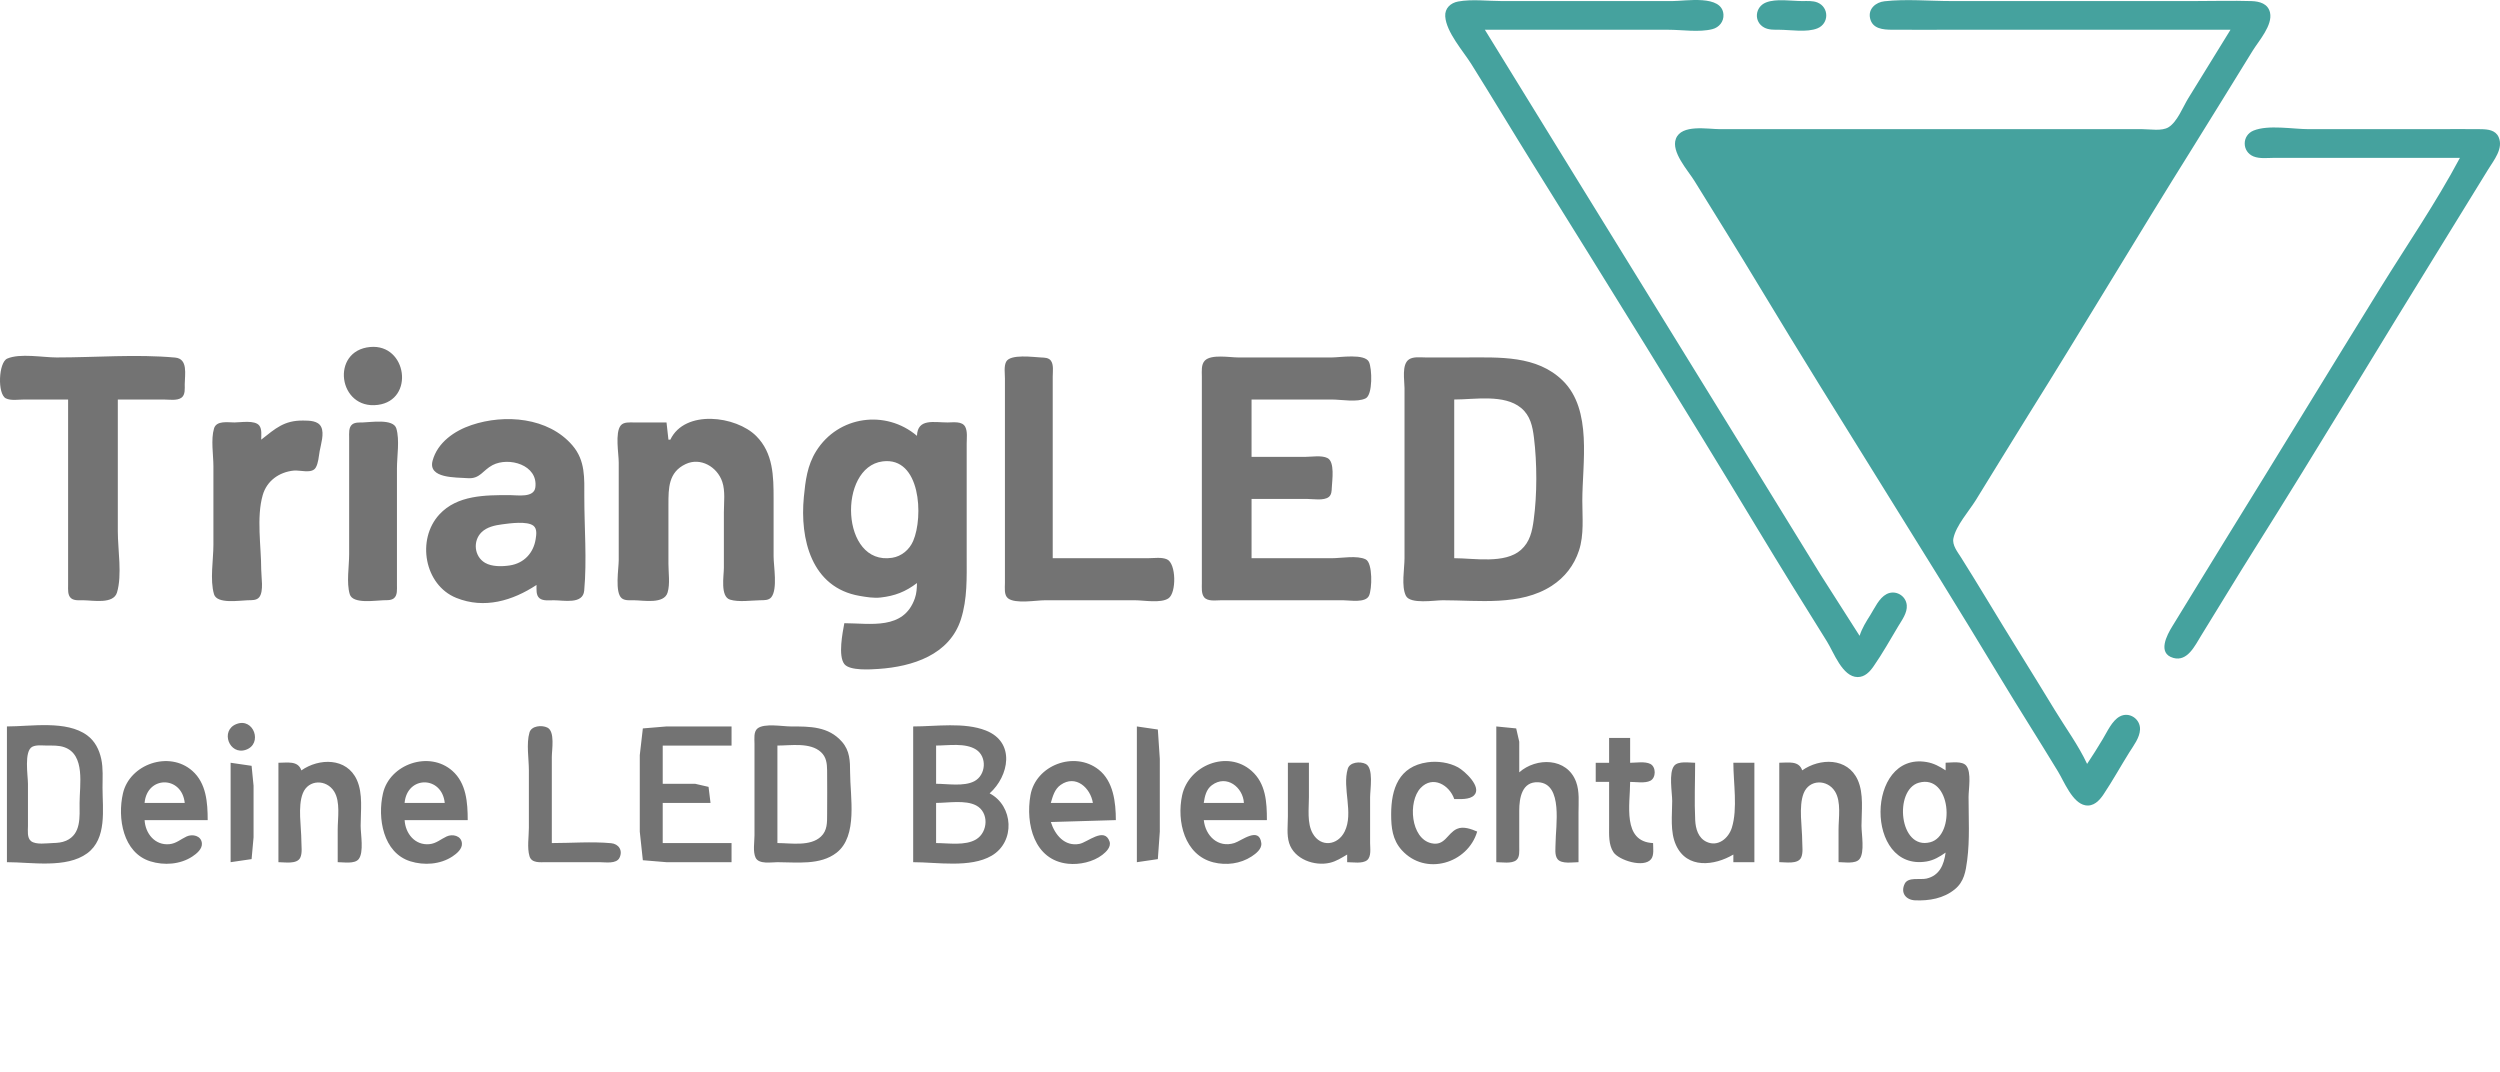
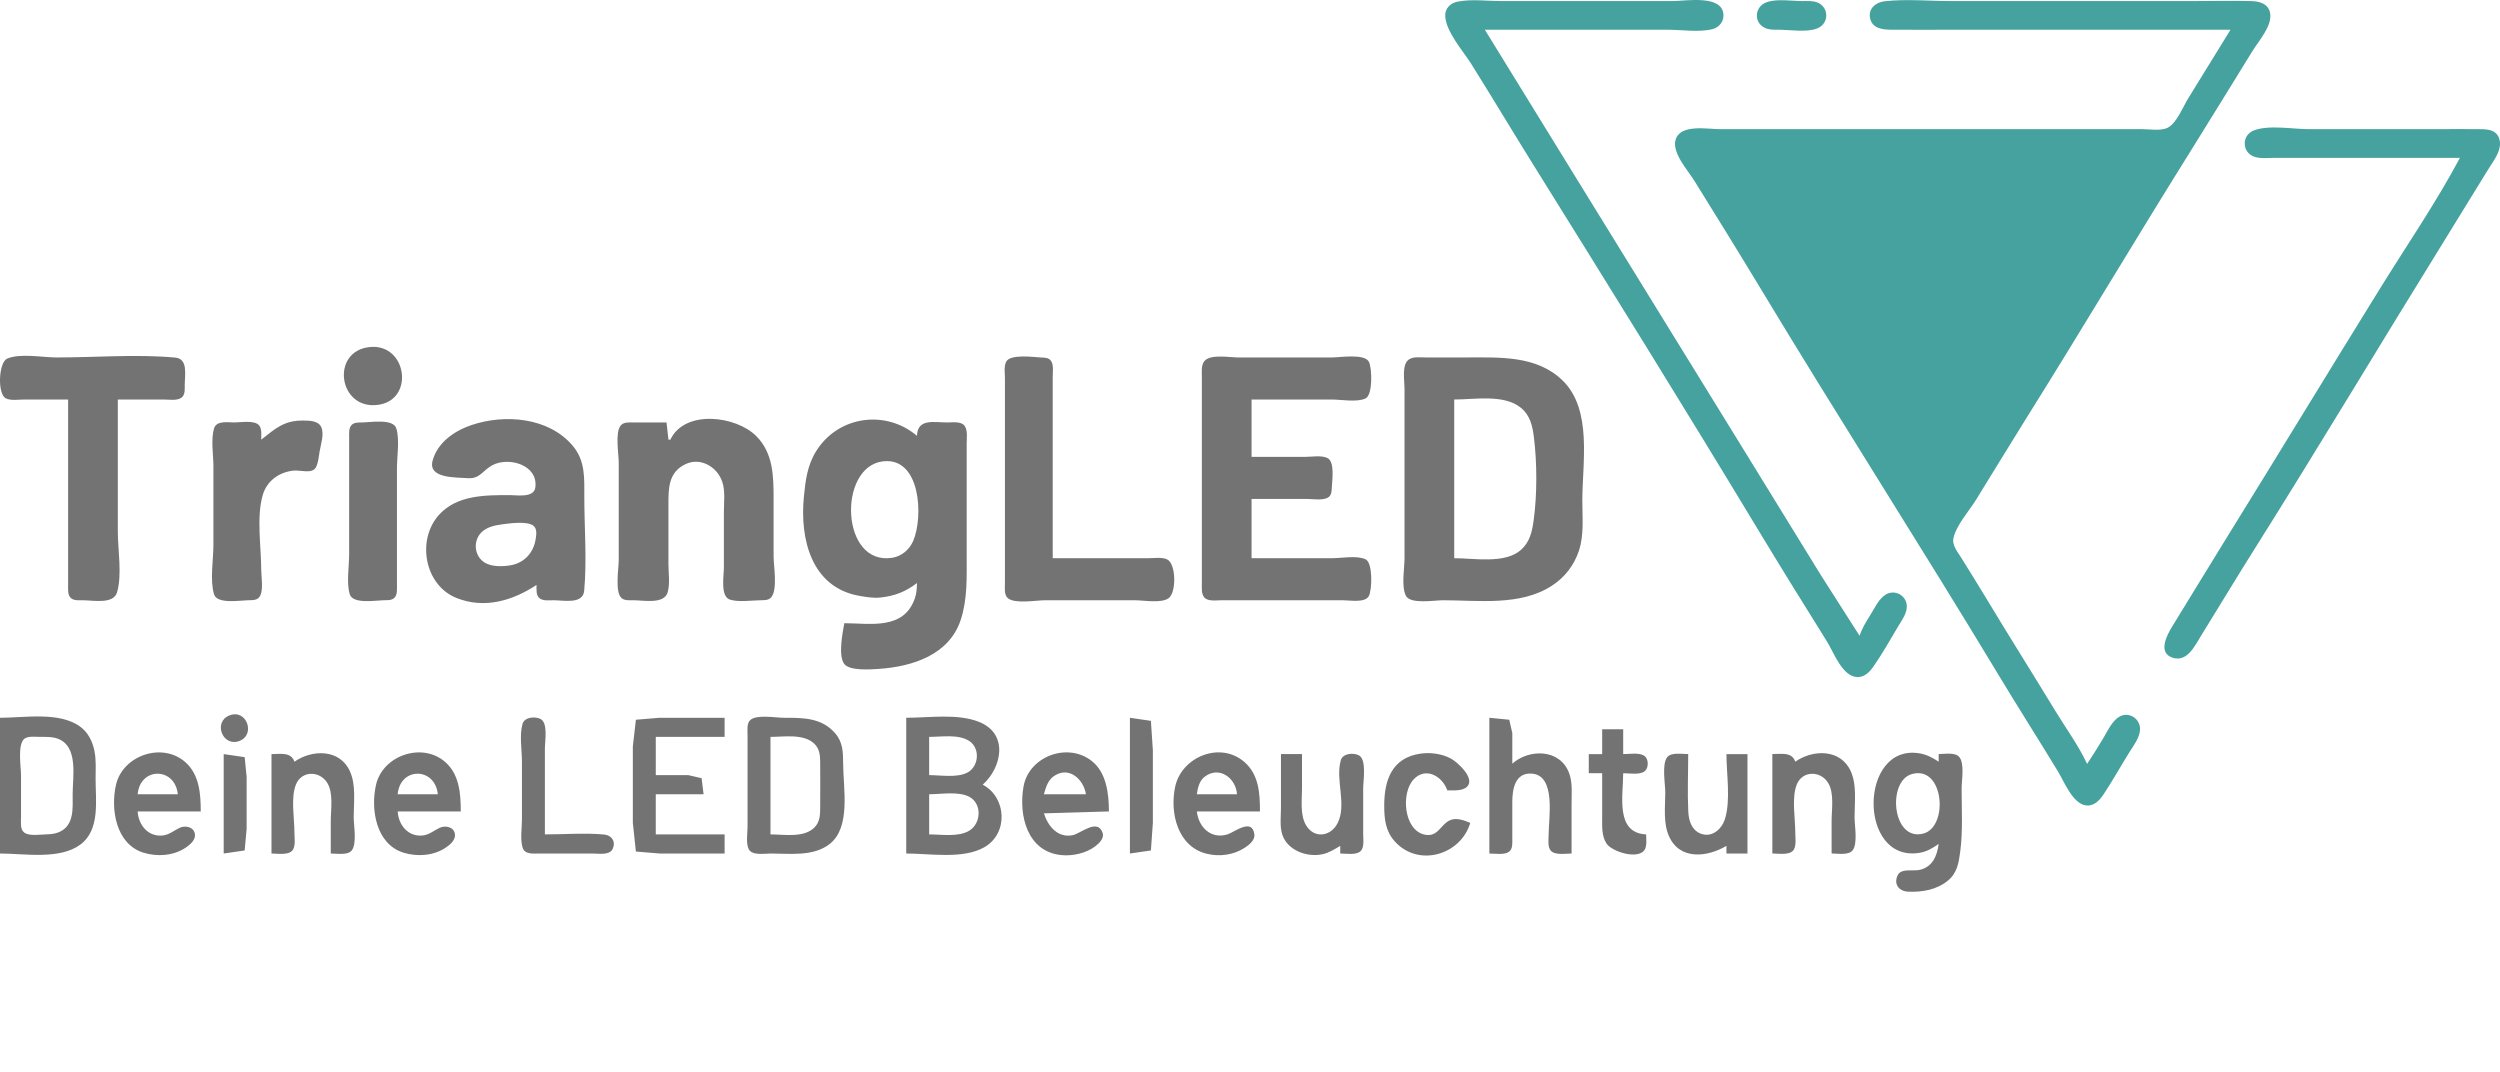
<svg xmlns="http://www.w3.org/2000/svg" width="350" height="150" viewBox="0 0 350 150" version="1.1" id="svg8">
  <defs id="defs2" />
  <g id="layer1">
-     <path style="fill:#737373;fill-opacity:1;stroke:none;stroke-width:0.268" d="m 51.826,48.579 c -5.595,0.509 -4.488,8.821 1.071,8.105 5.195,-0.669 4.089,-8.575 -1.071,-8.105 M 9.535,55.932 v 20.878 c 0,1.695 -0.012,3.39 2.684e-4,5.086 0.004,0.591 -0.097,1.45 0.429,1.866 0.449,0.356 1.179,0.271 1.712,0.275 1.34,0.009 4.203,0.581 4.702,-1.086 0.74,-2.469 0.116,-5.976 0.116,-8.549 V 55.932 h 6.424 c 0.721,0 1.907,0.207 2.515,-0.275 0.526,-0.416 0.425,-1.275 0.429,-1.866 0.009,-1.359 0.491,-3.565 -1.343,-3.731 -5.433,-0.494 -11.133,-0.016 -16.59,-0.016 -1.933,0 -5.137,-0.617 -6.92,0.161 -1.218,0.532 -1.396,4.954 -0.191,5.566 C 1.516,56.124 2.621,55.932 3.379,55.932 H 9.535 M 147.381,78.148 V 66.103 58.341 52.72 c -2.8e-4,-0.661 0.167,-1.689 -0.275,-2.248 -0.317,-0.4 -0.868,-0.403 -1.332,-0.424 -1.077,-0.047 -4.359,-0.53 -4.923,0.615 -0.32,0.65 -0.161,1.623 -0.161,2.324 v 5.086 17.933 5.621 c 0.001,0.648 -0.151,1.674 0.429,2.134 1.027,0.813 3.933,0.275 5.192,0.275 h 12.58 c 1.241,0 3.639,0.456 4.702,-0.275 1.118,-0.77 1.084,-4.867 -0.212,-5.452 -0.746,-0.336 -1.819,-0.161 -2.616,-0.161 h -5.889 -7.495 m 27.837,0 v -8.298 h 7.762 c 0.836,0 2.35,0.28 3.051,-0.275 0.399,-0.317 0.401,-0.868 0.423,-1.332 0.043,-0.981 0.45,-3.596 -0.616,-4.12 -0.837,-0.412 -2.217,-0.161 -3.126,-0.161 h -7.495 v -8.03 h 11.242 c 1.312,0 3.539,0.427 4.732,-0.161 1.012,-0.498 0.902,-4.21 0.46,-5.107 -0.591,-1.201 -4.06,-0.62 -5.193,-0.62 H 173.345 c -1.182,0 -3.749,-0.478 -4.657,0.429 -0.554,0.554 -0.428,1.536 -0.429,2.248 v 5.086 19.004 l 2.7e-4,4.818 c 0.003,0.614 -0.093,1.463 0.315,1.98 0.497,0.627 1.663,0.429 2.361,0.429 h 6.692 10.439 c 0.929,0 3.081,0.403 3.587,-0.62 0.442,-0.897 0.551,-4.609 -0.46,-5.107 -1.194,-0.588 -3.421,-0.161 -4.732,-0.161 h -11.242 m 22.034,-27.829 c -1.044,0.696 -0.621,2.934 -0.621,4.007 V 65.568 78.148 c 0,1.458 -0.476,3.946 0.198,5.268 0.613,1.203 4.01,0.62 5.155,0.62 4.997,0 10.846,0.837 15.257,-2.02 1.828,-1.184 3.134,-2.867 3.814,-4.939 0.728,-2.217 0.468,-4.658 0.468,-6.959 0,-5.293 1.432,-12.716 -2.722,-16.814 -3.643,-3.59 -8.91,-3.261 -13.605,-3.261 h -5.621 c -0.715,2.64e-4 -1.694,-0.145 -2.323,0.275 m 6.338,27.829 V 55.932 c 2.864,0 6.986,-0.78 9.357,1.176 1.301,1.073 1.611,2.582 1.807,4.177 0.439,3.554 0.447,7.963 -0.038,11.51 -0.214,1.588 -0.527,3.074 -1.785,4.191 -2.246,1.991 -6.56,1.162 -9.341,1.162 M 75.112,81.895 c 0.007,0.592 -0.1,1.449 0.429,1.866 0.507,0.4 1.38,0.274 1.98,0.275 1.419,0.003 4.09,0.604 4.267,-1.343 0.391,-4.294 0.016,-8.797 0.016,-13.11 0,-2.635 0.17,-5.089 -1.663,-7.226 -3.378,-3.939 -9.469,-4.419 -14.129,-2.85 -2.38,0.801 -4.756,2.43 -5.449,4.99 -0.681,2.518 3.282,2.321 4.913,2.446 1.733,0.133 2.105,-1.107 3.484,-1.829 2.26,-1.183 6.39,-0.046 5.989,3.115 -0.191,1.507 -2.523,1.086 -3.585,1.086 -3.404,0 -7.335,-0.02 -9.847,2.702 -3.239,3.51 -2.101,9.881 2.352,11.683 3.948,1.598 7.902,0.393 11.242,-1.805 M 93.849,61.552 h -0.268 l -0.268,-2.409 -4.55,2.65e-4 c -0.591,0.004 -1.45,-0.097 -1.866,0.429 -0.813,1.027 -0.275,3.932 -0.275,5.192 v 13.651 c 0,1.173 -0.576,4.55 0.429,5.346 0.449,0.356 1.179,0.271 1.712,0.275 1.34,0.009 4.203,0.581 4.702,-1.086 0.36,-1.202 0.116,-2.755 0.116,-3.999 V 70.653 c 0,-2.308 -0.01,-4.543 2.409,-5.683 2.087,-0.983 4.419,0.387 5.124,2.471 0.446,1.316 0.229,2.913 0.229,4.283 v 7.762 c 0,1.118 -0.535,4.036 0.864,4.465 1.219,0.374 2.952,0.108 4.221,0.084 0.527,-0.01 1.194,0.033 1.559,-0.428 0.905,-1.143 0.316,-4.327 0.316,-5.727 v -8.03 c 0,-3.169 -0.036,-6.411 -2.434,-8.808 -2.824,-2.823 -9.984,-3.754 -12.02,0.51 M 128.377,81.627 c -0.016,0.736 -0.052,1.438 -0.297,2.141 -1.561,4.479 -6.235,3.49 -9.874,3.48 -0.246,1.328 -0.897,4.582 0.007,5.727 0.759,0.96 3.711,0.748 4.81,0.673 4.732,-0.324 9.904,-1.965 11.502,-6.935 0.922,-2.87 0.811,-5.859 0.811,-8.833 V 66.906 62.088 c -2.7e-4,-0.715 0.138,-1.664 -0.199,-2.324 -0.429,-0.84 -1.701,-0.62 -2.478,-0.62 -1.917,-7.98e-4 -4.201,-0.603 -4.283,1.874 -4.358,-3.705 -11.016,-2.819 -14.113,2.141 -1.249,2 -1.503,4.144 -1.724,6.424 -0.568,5.869 1.047,12.68 7.808,13.842 0.967,0.166 1.964,0.336 2.944,0.226 1.988,-0.222 3.492,-0.808 5.086,-2.024 M 36.569,61.552 c -0.002,-0.597 0.125,-1.476 -0.275,-1.98 -0.628,-0.79 -2.583,-0.429 -3.472,-0.429 -0.92,0 -2.52,-0.299 -2.859,0.843 -0.46,1.55 -0.085,3.702 -0.085,5.314 v 10.974 c 0,2.081 -0.508,4.923 0.085,6.92 0.418,1.408 3.592,0.863 4.733,0.841 0.531,-0.01 1.23,0.038 1.599,-0.428 0.656,-0.828 0.275,-2.855 0.275,-3.854 0,-3.215 -0.685,-7.34 0.211,-10.439 0.582,-2.011 2.3,-3.221 4.339,-3.433 0.872,-0.091 2.537,0.485 3.074,-0.403 0.383,-0.632 0.43,-1.604 0.559,-2.32 0.173,-0.962 0.662,-2.438 0.219,-3.374 -0.429,-0.907 -1.664,-0.897 -2.515,-0.907 -2.684,-0.032 -3.881,1.105 -5.889,2.676 m 12.742,-2.134 c -0.526,0.416 -0.425,1.275 -0.429,1.866 l -2.69e-4,4.55 v 11.777 c 0,1.69 -0.397,3.957 0.085,5.581 0.418,1.408 3.592,0.863 4.733,0.841 0.464,-0.008 1.056,0.034 1.445,-0.274 0.525,-0.416 0.425,-1.275 0.429,-1.866 l 2.68e-4,-4.55 V 65.567 c 0,-1.69 0.397,-3.957 -0.085,-5.581 -0.418,-1.408 -3.592,-0.863 -4.733,-0.841 -0.464,0.008 -1.056,-0.034 -1.445,0.274 m 74.249,5.177 c 5.353,-0.697 5.741,7.768 4.284,11.143 -0.527,1.221 -1.62,2.145 -2.946,2.352 -7.22,1.127 -7.617,-12.677 -1.338,-13.495 m -53.265,8.812 c 1.039,-0.137 3.518,-0.493 4.389,0.198 0.538,0.427 0.403,1.277 0.311,1.866 -0.304,1.95 -1.63,3.385 -3.629,3.69 -1.067,0.163 -2.495,0.192 -3.452,-0.364 -1.526,-0.886 -1.747,-3.069 -0.489,-4.291 0.752,-0.731 1.864,-0.966 2.87,-1.099 M 33.101,101.366 c -2.32,0.903 -1,4.41 1.321,3.606 2.396,-0.83 1.112,-4.553 -1.321,-3.606 m -32.131,0.335 v 19.004 c 3.421,0 8.313,0.905 11.238,-1.241 2.799,-2.055 2.145,-6.163 2.145,-9.197 0,-1.33 0.104,-2.707 -0.179,-4.015 -0.283,-1.303 -0.877,-2.5 -1.973,-3.306 -2.904,-2.136 -7.845,-1.244 -11.231,-1.244 M 77.254,118.029 v -12.045 c 0,-0.999 0.47,-3.585 -0.62,-4.121 -0.782,-0.384 -2.227,-0.26 -2.506,0.681 -0.46,1.55 -0.085,3.702 -0.085,5.314 v 8.03 c 0,1.22 -0.264,2.799 0.085,3.975 0.299,1.007 1.486,0.841 2.324,0.843 h 7.495 c 0.808,0 2.347,0.278 2.783,-0.62 0.506,-1.044 -0.132,-1.945 -1.182,-2.04 -2.719,-0.248 -5.562,-0.016 -8.292,-0.016 m 25.16,2.677 v -2.676 h -9.636 v -5.621 h 6.692 l -0.275,-2.248 -1.866,-0.429 -4.55,-2.6e-4 v -5.353 h 9.636 v -2.677 h -9.101 l -3.318,0.275 -0.429,3.74 v 10.707 l 0.429,4.007 3.318,0.275 h 9.101 m 3.641,-18.729 c -0.58,0.46 -0.428,1.486 -0.429,2.134 v 5.621 7.227 c 0,0.91 -0.251,2.289 0.161,3.127 0.465,0.944 2.197,0.62 3.051,0.62 2.715,0 5.977,0.458 8.273,-1.322 3.027,-2.348 1.9,-7.878 1.899,-11.258 -5.3e-4,-1.582 -0.033,-3.015 -1.131,-4.272 -1.902,-2.177 -4.51,-2.152 -7.167,-2.152 -1.156,0 -3.708,-0.476 -4.657,0.275 m 21.787,-0.275 v 19.004 c 3.336,0 7.981,0.838 10.973,-0.901 3.357,-1.951 3.065,-6.991 -0.267,-8.735 2.706,-2.42 3.646,-7.156 -0.536,-8.801 -3.027,-1.191 -6.973,-0.567 -10.171,-0.567 m 31.317,0 v 19.004 l 2.937,-0.429 0.275,-3.854 v -10.171 l -0.275,-4.121 -2.937,-0.429 m 50.321,0 v 19.004 c 0.784,0 2.128,0.244 2.784,-0.275 0.525,-0.416 0.423,-1.275 0.428,-1.866 v -5.086 c 0.003,-1.75 0.367,-4.094 2.677,-3.965 3.498,0.197 2.409,6.22 2.409,8.515 0,0.661 -0.166,1.689 0.276,2.248 0.567,0.716 2.133,0.429 2.936,0.429 v -6.959 c 0,-1.404 0.158,-2.94 -0.337,-4.283 -1.271,-3.441 -5.597,-3.439 -7.96,-1.338 v -4.283 l -0.428,-1.866 -2.784,-0.275 m 15.792,1.606 v 3.48 h -1.874 v 2.677 h 1.874 v 6.156 c 0,1.215 -0.093,2.626 0.61,3.69 0.741,1.12 4.258,2.245 5.27,0.967 0.442,-0.557 0.276,-1.586 0.276,-2.248 -4.352,-0.202 -3.212,-5.43 -3.212,-8.565 0.83,0 2.069,0.224 2.829,-0.161 0.814,-0.414 0.814,-1.939 0,-2.354 -0.76,-0.385 -1.999,-0.161 -2.829,-0.161 v -3.48 h -2.944 M 4.535,104.54 c 0.584,-0.287 1.427,-0.162 2.056,-0.161 0.801,8e-4 1.636,-0.038 2.405,0.229 2.993,1.04 2.145,5.337 2.145,7.801 0,1.939 0.249,4.352 -1.884,5.292 -0.591,0.26 -1.226,0.308 -1.863,0.325 -0.823,0.021 -2.361,0.275 -3.051,-0.271 -0.58,-0.46 -0.428,-1.486 -0.429,-2.134 v -5.889 c 0,-1.131 -0.581,-4.601 0.62,-5.192 M 108.838,118.029 v -13.651 c 1.884,0 4.581,-0.475 6.095,0.915 0.758,0.696 0.85,1.594 0.863,2.564 0.028,2.051 0.004,4.105 10e-4,6.156 -0.002,1.142 0.033,2.261 -0.864,3.107 -1.501,1.414 -4.205,0.908 -6.095,0.908 m 22.216,-8.298 v -5.353 c 1.711,0 4.079,-0.408 5.592,0.559 1.581,1.012 1.388,3.591 -0.25,4.441 -1.462,0.759 -3.74,0.353 -5.341,0.353 m -110.812,5.086 h 8.833 c -2.68e-4,-2.442 -0.187,-5.163 -2.153,-6.899 -3.238,-2.861 -8.764,-0.946 -9.709,3.152 -0.796,3.45 -8.03e-4,8.323 3.833,9.517 1.913,0.596 4.178,0.451 5.885,-0.676 0.597,-0.394 1.415,-1.06 1.332,-1.87 -0.108,-1.061 -1.329,-1.308 -2.131,-0.938 -0.825,0.381 -1.461,0.988 -2.409,1.081 -2.051,0.201 -3.378,-1.512 -3.48,-3.366 m 21.948,-6.959 c -0.465,-1.402 -1.957,-1.071 -3.212,-1.071 v 13.918 c 0.859,0 2.586,0.323 3.051,-0.62 0.32,-0.65 0.161,-1.623 0.161,-2.324 0,-1.965 -0.529,-4.843 0.199,-6.688 0.787,-1.996 3.323,-1.981 4.39,-0.267 0.897,1.443 0.497,3.722 0.497,5.348 v 4.55 c 0.804,0 2.37,0.287 2.937,-0.429 0.751,-0.949 0.275,-3.5 0.275,-4.657 0,-2.062 0.344,-4.492 -0.527,-6.424 -1.426,-3.161 -5.309,-3.07 -7.77,-1.339 m 14.454,6.959 h 8.833 c -2.68e-4,-2.442 -0.187,-5.163 -2.153,-6.899 -3.238,-2.861 -8.764,-0.946 -9.709,3.152 -0.796,3.45 -8.01e-4,8.323 3.833,9.517 1.913,0.596 4.178,0.451 5.885,-0.676 0.597,-0.394 1.415,-1.06 1.332,-1.87 -0.108,-1.061 -1.329,-1.308 -2.131,-0.938 -0.825,0.381 -1.461,0.988 -2.409,1.081 -2.051,0.201 -3.378,-1.512 -3.48,-3.366 m 90.47,0.268 9.101,-0.268 c -0.007,-2.469 -0.328,-5.44 -2.42,-7.078 -3.396,-2.657 -8.799,-0.61 -9.536,3.598 -0.704,4.015 0.506,9.095 5.265,9.589 1.597,0.166 3.505,-0.251 4.793,-1.238 0.535,-0.41 1.273,-1.122 1.014,-1.877 -0.713,-2.079 -3.073,0.11 -4.201,0.332 -2.092,0.412 -3.457,-1.278 -4.015,-3.059 m 21.413,-0.268 h 8.833 c 0,-2.493 -0.135,-5.123 -2.153,-6.899 -3.384,-2.98 -8.807,-0.758 -9.713,3.419 -0.792,3.652 0.328,8.377 4.371,9.394 1.8,0.453 3.781,0.205 5.352,-0.821 0.605,-0.395 1.463,-1.051 1.361,-1.877 -0.293,-2.37 -2.792,-0.309 -3.769,-0.004 -2.307,0.72 -4.057,-1.03 -4.282,-3.213 m 38.276,1.606 c -0.83,-0.351 -1.943,-0.781 -2.84,-0.374 -1.362,0.62 -1.678,2.442 -3.584,2.007 -2.896,-0.661 -3.295,-5.823 -1.502,-7.729 1.708,-1.812 4.044,-0.414 4.714,1.545 0.819,-0.007 2.133,0.114 2.77,-0.519 1.172,-1.161 -1.352,-3.437 -2.235,-3.92 -1.258,-0.688 -2.877,-0.909 -4.283,-0.709 -4.007,0.571 -5.088,3.702 -5.086,7.289 0,1.846 0.179,3.565 1.48,5.005 3.324,3.683 9.258,1.868 10.565,-2.596 m 45.503,-8.565 c -0.466,-1.402 -1.957,-1.071 -3.212,-1.071 v 13.918 c 0.859,0 2.586,0.323 3.051,-0.62 0.319,-0.65 0.161,-1.623 0.161,-2.324 0,-1.965 -0.527,-4.843 0.198,-6.688 0.787,-1.996 3.324,-1.981 4.39,-0.267 0.899,1.443 0.498,3.722 0.498,5.348 v 4.55 c 0.803,0 2.369,0.287 2.936,-0.429 0.752,-0.949 0.276,-3.5 0.276,-4.657 0,-2.062 0.343,-4.492 -0.527,-6.424 -1.427,-3.161 -5.31,-3.07 -7.77,-1.339 m 20.075,11.509 c -0.228,1.688 -0.84,3.219 -2.677,3.642 -0.878,0.202 -2.567,-0.263 -3.051,0.726 -0.629,1.288 0.19,2.264 1.445,2.319 1.973,0.086 4.002,-0.258 5.57,-1.544 1.304,-1.066 1.528,-2.506 1.732,-4.071 0.38,-2.908 0.193,-5.903 0.193,-8.833 0,-1.138 0.431,-3.445 -0.316,-4.389 -0.565,-0.714 -2.096,-0.429 -2.896,-0.429 v 1.071 c -0.851,-0.554 -1.66,-0.998 -2.677,-1.169 -8.506,-1.426 -8.656,15.344 0,13.927 1.014,-0.166 1.852,-0.668 2.677,-1.249 M 32.286,106.787 v 13.918 l 2.937,-0.429 0.275,-3.051 v -7.227 l -0.275,-2.783 -2.937,-0.429 m 148.018,0 v 7.495 c 0,1.196 -0.189,2.592 0.175,3.747 0.713,2.264 3.549,3.273 5.714,2.761 0.891,-0.211 1.63,-0.693 2.409,-1.155 v 1.071 c 0.784,0 2.128,0.244 2.784,-0.275 0.629,-0.499 0.428,-1.701 0.428,-2.401 v -6.424 c 0,-1.066 0.527,-4.092 -0.621,-4.657 -0.782,-0.384 -2.227,-0.26 -2.505,0.681 -0.808,2.72 0.857,6.18 -0.439,8.792 -0.964,1.949 -3.346,2.248 -4.468,0.264 -0.817,-1.445 -0.532,-3.489 -0.532,-5.081 v -4.818 h -2.944 m 62.365,12.848 v 1.071 h 2.944 v -13.918 h -2.944 c 0,2.783 0.624,6.434 -0.214,9.101 -0.468,1.484 -1.935,2.706 -3.522,1.977 -1.191,-0.547 -1.547,-1.842 -1.606,-3.048 -0.131,-2.664 -0.01,-5.362 -0.01,-8.03 -0.803,0 -2.369,-0.287 -2.936,0.429 -0.784,0.988 -0.276,3.716 -0.276,4.924 0,1.988 -0.313,4.293 0.527,6.156 1.536,3.409 5.409,2.899 8.038,1.339 M 25.862,112.408 h -5.621 c 0.349,-3.847 5.227,-3.822 5.621,0 m 36.402,0 h -5.621 c 0.349,-3.847 5.227,-3.822 5.621,0 m 90.738,0 h -5.889 c 0.273,-0.931 0.529,-1.92 1.368,-2.515 2.138,-1.516 4.197,0.442 4.521,2.515 m 21.145,0 h -5.621 c 0.138,-0.913 0.339,-1.889 1.131,-2.478 2.081,-1.55 4.371,0.305 4.49,2.478 m 94.49,-2.828 c 4.51,-1.263 5.166,7.392 1.601,8.332 -4.376,1.154 -5.11,-7.35 -1.601,-8.332 m -137.584,8.449 v -5.621 c 1.661,0 4.096,-0.442 5.606,0.353 1.827,0.962 1.679,3.733 0.003,4.749 -1.525,0.925 -3.901,0.519 -5.609,0.519 z" id="path24-9" />
+     <path style="fill:#737373;fill-opacity:1;stroke:none;stroke-width:0.268" d="m 51.826,48.579 c -5.595,0.509 -4.488,8.821 1.071,8.105 5.195,-0.669 4.089,-8.575 -1.071,-8.105 M 9.535,55.932 v 20.878 c 0,1.695 -0.012,3.39 2.684e-4,5.086 0.004,0.591 -0.097,1.45 0.429,1.866 0.449,0.356 1.179,0.271 1.712,0.275 1.34,0.009 4.203,0.581 4.702,-1.086 0.74,-2.469 0.116,-5.976 0.116,-8.549 V 55.932 h 6.424 c 0.721,0 1.907,0.207 2.515,-0.275 0.526,-0.416 0.425,-1.275 0.429,-1.866 0.009,-1.359 0.491,-3.565 -1.343,-3.731 -5.433,-0.494 -11.133,-0.016 -16.59,-0.016 -1.933,0 -5.137,-0.617 -6.92,0.161 -1.218,0.532 -1.396,4.954 -0.191,5.566 C 1.516,56.124 2.621,55.932 3.379,55.932 H 9.535 M 147.381,78.148 V 66.103 58.341 52.72 c -2.8e-4,-0.661 0.167,-1.689 -0.275,-2.248 -0.317,-0.4 -0.868,-0.403 -1.332,-0.424 -1.077,-0.047 -4.359,-0.53 -4.923,0.615 -0.32,0.65 -0.161,1.623 -0.161,2.324 v 5.086 17.933 5.621 c 0.001,0.648 -0.151,1.674 0.429,2.134 1.027,0.813 3.933,0.275 5.192,0.275 h 12.58 c 1.241,0 3.639,0.456 4.702,-0.275 1.118,-0.77 1.084,-4.867 -0.212,-5.452 -0.746,-0.336 -1.819,-0.161 -2.616,-0.161 h -5.889 -7.495 m 27.837,0 v -8.298 h 7.762 c 0.836,0 2.35,0.28 3.051,-0.275 0.399,-0.317 0.401,-0.868 0.423,-1.332 0.043,-0.981 0.45,-3.596 -0.616,-4.12 -0.837,-0.412 -2.217,-0.161 -3.126,-0.161 h -7.495 v -8.03 h 11.242 c 1.312,0 3.539,0.427 4.732,-0.161 1.012,-0.498 0.902,-4.21 0.46,-5.107 -0.591,-1.201 -4.06,-0.62 -5.193,-0.62 H 173.345 c -1.182,0 -3.749,-0.478 -4.657,0.429 -0.554,0.554 -0.428,1.536 -0.429,2.248 v 5.086 19.004 l 2.7e-4,4.818 c 0.003,0.614 -0.093,1.463 0.315,1.98 0.497,0.627 1.663,0.429 2.361,0.429 h 6.692 10.439 c 0.929,0 3.081,0.403 3.587,-0.62 0.442,-0.897 0.551,-4.609 -0.46,-5.107 -1.194,-0.588 -3.421,-0.161 -4.732,-0.161 h -11.242 m 22.034,-27.829 c -1.044,0.696 -0.621,2.934 -0.621,4.007 V 65.568 78.148 c 0,1.458 -0.476,3.946 0.198,5.268 0.613,1.203 4.01,0.62 5.155,0.62 4.997,0 10.846,0.837 15.257,-2.02 1.828,-1.184 3.134,-2.867 3.814,-4.939 0.728,-2.217 0.468,-4.658 0.468,-6.959 0,-5.293 1.432,-12.716 -2.722,-16.814 -3.643,-3.59 -8.91,-3.261 -13.605,-3.261 h -5.621 c -0.715,2.64e-4 -1.694,-0.145 -2.323,0.275 m 6.338,27.829 V 55.932 c 2.864,0 6.986,-0.78 9.357,1.176 1.301,1.073 1.611,2.582 1.807,4.177 0.439,3.554 0.447,7.963 -0.038,11.51 -0.214,1.588 -0.527,3.074 -1.785,4.191 -2.246,1.991 -6.56,1.162 -9.341,1.162 M 75.112,81.895 c 0.007,0.592 -0.1,1.449 0.429,1.866 0.507,0.4 1.38,0.274 1.98,0.275 1.419,0.003 4.09,0.604 4.267,-1.343 0.391,-4.294 0.016,-8.797 0.016,-13.11 0,-2.635 0.17,-5.089 -1.663,-7.226 -3.378,-3.939 -9.469,-4.419 -14.129,-2.85 -2.38,0.801 -4.756,2.43 -5.449,4.99 -0.681,2.518 3.282,2.321 4.913,2.446 1.733,0.133 2.105,-1.107 3.484,-1.829 2.26,-1.183 6.39,-0.046 5.989,3.115 -0.191,1.507 -2.523,1.086 -3.585,1.086 -3.404,0 -7.335,-0.02 -9.847,2.702 -3.239,3.51 -2.101,9.881 2.352,11.683 3.948,1.598 7.902,0.393 11.242,-1.805 M 93.849,61.552 h -0.268 l -0.268,-2.409 -4.55,2.65e-4 c -0.591,0.004 -1.45,-0.097 -1.866,0.429 -0.813,1.027 -0.275,3.932 -0.275,5.192 v 13.651 c 0,1.173 -0.576,4.55 0.429,5.346 0.449,0.356 1.179,0.271 1.712,0.275 1.34,0.009 4.203,0.581 4.702,-1.086 0.36,-1.202 0.116,-2.755 0.116,-3.999 V 70.653 c 0,-2.308 -0.01,-4.543 2.409,-5.683 2.087,-0.983 4.419,0.387 5.124,2.471 0.446,1.316 0.229,2.913 0.229,4.283 v 7.762 c 0,1.118 -0.535,4.036 0.864,4.465 1.219,0.374 2.952,0.108 4.221,0.084 0.527,-0.01 1.194,0.033 1.559,-0.428 0.905,-1.143 0.316,-4.327 0.316,-5.727 v -8.03 c 0,-3.169 -0.036,-6.411 -2.434,-8.808 -2.824,-2.823 -9.984,-3.754 -12.02,0.51 M 128.377,81.627 c -0.016,0.736 -0.052,1.438 -0.297,2.141 -1.561,4.479 -6.235,3.49 -9.874,3.48 -0.246,1.328 -0.897,4.582 0.007,5.727 0.759,0.96 3.711,0.748 4.81,0.673 4.732,-0.324 9.904,-1.965 11.502,-6.935 0.922,-2.87 0.811,-5.859 0.811,-8.833 V 66.906 62.088 c -2.7e-4,-0.715 0.138,-1.664 -0.199,-2.324 -0.429,-0.84 -1.701,-0.62 -2.478,-0.62 -1.917,-7.98e-4 -4.201,-0.603 -4.283,1.874 -4.358,-3.705 -11.016,-2.819 -14.113,2.141 -1.249,2 -1.503,4.144 -1.724,6.424 -0.568,5.869 1.047,12.68 7.808,13.842 0.967,0.166 1.964,0.336 2.944,0.226 1.988,-0.222 3.492,-0.808 5.086,-2.024 M 36.569,61.552 c -0.002,-0.597 0.125,-1.476 -0.275,-1.98 -0.628,-0.79 -2.583,-0.429 -3.472,-0.429 -0.92,0 -2.52,-0.299 -2.859,0.843 -0.46,1.55 -0.085,3.702 -0.085,5.314 v 10.974 c 0,2.081 -0.508,4.923 0.085,6.92 0.418,1.408 3.592,0.863 4.733,0.841 0.531,-0.01 1.23,0.038 1.599,-0.428 0.656,-0.828 0.275,-2.855 0.275,-3.854 0,-3.215 -0.685,-7.34 0.211,-10.439 0.582,-2.011 2.3,-3.221 4.339,-3.433 0.872,-0.091 2.537,0.485 3.074,-0.403 0.383,-0.632 0.43,-1.604 0.559,-2.32 0.173,-0.962 0.662,-2.438 0.219,-3.374 -0.429,-0.907 -1.664,-0.897 -2.515,-0.907 -2.684,-0.032 -3.881,1.105 -5.889,2.676 m 12.742,-2.134 c -0.526,0.416 -0.425,1.275 -0.429,1.866 l -2.69e-4,4.55 v 11.777 c 0,1.69 -0.397,3.957 0.085,5.581 0.418,1.408 3.592,0.863 4.733,0.841 0.464,-0.008 1.056,0.034 1.445,-0.274 0.525,-0.416 0.425,-1.275 0.429,-1.866 l 2.68e-4,-4.55 V 65.567 c 0,-1.69 0.397,-3.957 -0.085,-5.581 -0.418,-1.408 -3.592,-0.863 -4.733,-0.841 -0.464,0.008 -1.056,-0.034 -1.445,0.274 m 74.249,5.177 c 5.353,-0.697 5.741,7.768 4.284,11.143 -0.527,1.221 -1.62,2.145 -2.946,2.352 -7.22,1.127 -7.617,-12.677 -1.338,-13.495 m -53.265,8.812 c 1.039,-0.137 3.518,-0.493 4.389,0.198 0.538,0.427 0.403,1.277 0.311,1.866 -0.304,1.95 -1.63,3.385 -3.629,3.69 -1.067,0.163 -2.495,0.192 -3.452,-0.364 -1.526,-0.886 -1.747,-3.069 -0.489,-4.291 0.752,-0.731 1.864,-0.966 2.87,-1.099" id="path343" />
    <path style="fill:#45a29e;fill-opacity:1;stroke:none;stroke-width:0.268" d="M 260.343,89.015 254.878,80.45 244.171,63.051 220.574,24.776 207.881,4.166 h 25.696 c 1.908,0 4.301,0.388 6.156,-0.085 0.942,-0.241 1.619,-1.06 1.55,-2.056 -0.193,-2.814 -5.289,-1.874 -7.171,-1.874 h -23.822 c -1.973,0 -4.213,-0.295 -6.156,0.061 -1.055,0.194 -1.876,0.951 -1.801,2.081 0.147,2.225 2.511,4.851 3.662,6.691 2.947,4.707 5.798,9.473 8.734,14.186 10.522,16.894 21.038,33.816 31.322,50.856 3.193,5.291 6.451,10.553 9.73,15.792 0.945,1.509 2.157,4.971 4.296,4.971 1.006,0 1.692,-0.74 2.222,-1.503 1.247,-1.79 2.334,-3.738 3.453,-5.609 0.519,-0.868 1.285,-1.874 1.196,-2.943 -0.115,-1.37 -1.611,-2.203 -2.832,-1.558 -1.057,0.56 -1.641,1.925 -2.251,2.895 -0.6,0.953 -1.18,1.869 -1.52,2.944 M 247.233,0.349 c -1.539,0.614 -1.745,2.686 -0.257,3.501 0.642,0.352 1.416,0.312 2.125,0.315 1.579,0.008 3.86,0.406 5.343,-0.198 1.643,-0.67 1.643,-2.948 0,-3.618 -0.659,-0.267 -1.437,-0.198 -2.131,-0.199 -1.523,-0.003 -3.648,-0.373 -5.08,0.199 m 65.037,3.816 -5.939,9.636 c -0.731,1.193 -1.51,3.248 -2.728,4.007 -0.931,0.582 -2.591,0.275 -3.646,0.275 h -8.298 -31.852 -19.004 c -1.737,0 -5.404,-0.727 -6.18,1.35 -0.688,1.839 1.681,4.414 2.588,5.877 3.086,4.984 6.188,9.967 9.213,14.989 10.977,18.218 22.481,36.118 33.458,54.336 2.703,4.488 5.525,8.905 8.244,13.383 0.854,1.41 2.002,4.377 3.801,4.721 1.156,0.221 1.978,-0.645 2.559,-1.513 1.279,-1.908 2.393,-3.937 3.611,-5.885 0.594,-0.95 1.459,-2.043 1.507,-3.212 0.061,-1.472 -1.502,-2.538 -2.832,-1.825 -1.095,0.589 -1.761,2.14 -2.382,3.163 -0.712,1.174 -1.427,2.34 -2.195,3.48 -1.223,-2.619 -2.995,-5.025 -4.497,-7.495 -3.204,-5.279 -6.502,-10.502 -9.689,-15.792 -1.135,-1.885 -2.299,-3.755 -3.466,-5.621 -0.479,-0.764 -1.266,-1.715 -1.065,-2.677 0.372,-1.799 2.181,-3.803 3.142,-5.353 2.43,-3.921 4.818,-7.868 7.264,-11.777 7.781,-12.429 15.265,-25.043 23.046,-37.473 2.837,-4.534 5.621,-9.104 8.439,-13.651 0.867,-1.402 2.832,-3.583 2.433,-5.349 -0.284,-1.249 -1.467,-1.571 -2.588,-1.606 -2.671,-0.084 -5.359,-0.004 -8.03,-0.004 h -33.993 c -3.067,0 -6.322,-0.313 -9.368,0.029 -1.207,0.136 -2.305,1.044 -2.013,2.376 0.327,1.495 1.831,1.603 3.083,1.61 2.944,0.015 5.889,2.627e-4 8.833,2.627e-4 h 38.543 M 344.389,22.099 c -3.324,6.245 -7.404,12.187 -11.129,18.201 -7.171,11.577 -14.24,23.219 -21.413,34.796 -2.591,4.182 -5.136,8.394 -7.719,12.58 -0.758,1.226 -2.136,3.788 0.139,4.433 1.983,0.561 3.035,-1.742 3.876,-3.095 2.484,-4.009 4.912,-8.054 7.425,-12.045 8.988,-14.27 17.644,-28.757 26.525,-43.094 2.098,-3.384 4.181,-6.776 6.261,-10.171 0.774,-1.261 2.152,-2.912 1.459,-4.5 -0.439,-1.004 -1.518,-1.104 -2.479,-1.12 -2.139,-0.037 -4.283,-0.001 -6.424,-0.001 h -17.666 c -2.23,0 -5.672,-0.649 -7.752,0.199 -1.643,0.67 -1.643,2.948 0,3.618 0.878,0.357 2.007,0.199 2.934,0.199 h 5.889 8.03 12.045" id="path24-3" />
+     <path d="m 32.131,100.153 c -2.32,0.903 -1,4.41 1.321,3.606 2.396,-0.83 1.112,-4.553 -1.321,-3.606 M 0,100.489 v 19.004 c 3.421,0 8.313,0.905 11.238,-1.241 2.799,-2.055 2.145,-6.163 2.145,-9.197 0,-1.33 0.104,-2.707 -0.179,-4.015 -0.283,-1.303 -0.877,-2.5 -1.973,-3.306 C 8.327,99.597 3.386,100.489 0,100.489 m 76.284,16.327 v -12.045 c 0,-0.999 0.47,-3.585 -0.62,-4.121 -0.782,-0.384 -2.227,-0.26 -2.506,0.681 -0.46,1.55 -0.085,3.702 -0.085,5.314 v 8.03 c 0,1.22 -0.264,2.799 0.085,3.975 0.299,1.007 1.486,0.841 2.324,0.843 h 7.495 c 0.808,0 2.347,0.278 2.783,-0.62 0.506,-1.044 -0.132,-1.945 -1.182,-2.04 -2.719,-0.248 -5.562,-0.016 -8.292,-0.016 m 25.16,2.677 v -2.676 H 91.808 V 111.195 h 6.692 l -0.275,-2.248 -1.866,-0.429 -4.55,-2.6e-4 v -5.353 h 9.636 v -2.677 h -9.101 l -3.318,0.275 -0.429,3.74 v 10.707 l 0.429,4.007 3.318,0.275 h 9.101 m 3.641,-18.729 c -0.58,0.46 -0.428,1.486 -0.429,2.134 v 5.621 7.227 c 0,0.91 -0.251,2.289 0.161,3.127 0.465,0.944 2.197,0.62 3.051,0.62 2.715,0 5.977,0.458 8.273,-1.322 3.027,-2.348 1.9,-7.878 1.899,-11.258 -5.3e-4,-1.582 -0.033,-3.015 -1.131,-4.272 -1.902,-2.177 -4.51,-2.152 -7.167,-2.152 -1.156,0 -3.708,-0.476 -4.657,0.275 m 21.787,-0.275 v 19.004 c 3.336,0 7.981,0.838 10.973,-0.901 3.357,-1.951 3.065,-6.991 -0.267,-8.735 2.706,-2.42 3.646,-7.156 -0.536,-8.801 -3.027,-1.191 -6.973,-0.567 -10.171,-0.567 m 31.317,0 v 19.004 l 2.937,-0.429 0.275,-3.854 V 105.039 l -0.275,-4.121 -2.937,-0.429 m 50.321,0 v 19.004 c 0.784,0 2.128,0.244 2.784,-0.275 0.525,-0.416 0.423,-1.275 0.428,-1.866 v -5.086 c 0.003,-1.75 0.367,-4.094 2.677,-3.965 3.498,0.197 2.409,6.22 2.409,8.515 0,0.661 -0.166,1.689 0.276,2.248 0.567,0.716 2.133,0.429 2.936,0.429 v -6.959 c 0,-1.404 0.158,-2.94 -0.337,-4.283 -1.271,-3.441 -5.597,-3.439 -7.96,-1.338 v -4.283 l -0.428,-1.866 -2.784,-0.275 m 15.792,1.606 v 3.48 h -1.874 v 2.677 h 1.874 v 6.156 c 0,1.215 -0.093,2.626 0.61,3.69 0.741,1.12 4.258,2.245 5.27,0.967 0.442,-0.557 0.276,-1.586 0.276,-2.248 -4.352,-0.202 -3.212,-5.43 -3.212,-8.565 0.83,0 2.069,0.224 2.829,-0.161 0.814,-0.414 0.814,-1.939 0,-2.354 -0.76,-0.385 -1.999,-0.161 -2.829,-0.161 v -3.48 h -2.944 M 3.565,103.327 c 0.584,-0.287 1.427,-0.162 2.056,-0.161 0.801,8e-4 1.636,-0.038 2.405,0.229 2.993,1.04 2.145,5.337 2.145,7.801 0,1.939 0.249,4.352 -1.884,5.292 -0.591,0.26 -1.226,0.308 -1.863,0.325 -0.823,0.021 -2.361,0.275 -3.051,-0.271 -0.58,-0.46 -0.428,-1.486 -0.429,-2.134 v -5.889 c 0,-1.131 -0.581,-4.601 0.62,-5.192 m 104.303,13.489 v -13.651 c 1.884,0 4.581,-0.475 6.095,0.915 0.758,0.696 0.85,1.594 0.863,2.564 0.028,2.051 0.004,4.105 0.001,6.156 -0.002,1.142 0.033,2.261 -0.864,3.107 -1.501,1.414 -4.205,0.908 -6.095,0.908 m 22.216,-8.298 v -5.353 c 1.711,0 4.079,-0.408 5.592,0.559 1.581,1.012 1.388,3.591 -0.25,4.441 -1.462,0.759 -3.74,0.353 -5.341,0.353 m -110.812,5.086 h 8.833 c -2.7e-4,-2.442 -0.187,-5.163 -2.153,-6.899 -3.238,-2.861 -8.764,-0.946 -9.709,3.152 -0.796,3.45 -8e-4,8.323 3.833,9.517 1.913,0.596 4.178,0.451 5.885,-0.676 0.597,-0.394 1.415,-1.06 1.332,-1.87 -0.108,-1.061 -1.329,-1.308 -2.131,-0.938 -0.825,0.381 -1.461,0.988 -2.409,1.081 -2.051,0.201 -3.378,-1.512 -3.48,-3.366 m 21.948,-6.959 c -0.465,-1.402 -1.957,-1.071 -3.212,-1.071 v 13.918 c 0.859,0 2.586,0.323 3.051,-0.62 0.32,-0.65 0.161,-1.623 0.161,-2.324 0,-1.965 -0.529,-4.843 0.199,-6.688 0.787,-1.996 3.323,-1.981 4.39,-0.267 0.897,1.443 0.497,3.722 0.497,5.348 v 4.55 c 0.804,0 2.37,0.287 2.937,-0.429 0.751,-0.949 0.275,-3.5 0.275,-4.657 0,-2.062 0.344,-4.492 -0.527,-6.424 -1.426,-3.161 -5.309,-3.07 -7.77,-1.339 m 14.454,6.959 h 8.833 c -2.7e-4,-2.442 -0.187,-5.163 -2.153,-6.899 -3.238,-2.861 -8.764,-0.946 -9.709,3.152 -0.796,3.45 -8.1e-4,8.323 3.833,9.517 1.913,0.596 4.178,0.451 5.885,-0.676 0.597,-0.394 1.415,-1.06 1.332,-1.87 -0.108,-1.061 -1.329,-1.308 -2.131,-0.938 -0.825,0.381 -1.461,0.988 -2.409,1.081 -2.051,0.201 -3.378,-1.512 -3.48,-3.366 m 90.47,0.268 9.101,-0.268 c -0.007,-2.469 -0.328,-5.44 -2.42,-7.078 -3.396,-2.657 -8.799,-0.61 -9.536,3.598 -0.704,4.015 0.506,9.095 5.265,9.589 1.597,0.166 3.505,-0.251 4.793,-1.238 0.535,-0.41 1.273,-1.122 1.014,-1.877 -0.713,-2.079 -3.073,0.11 -4.201,0.332 -2.092,0.412 -3.457,-1.278 -4.015,-3.059 m 21.413,-0.268 h 8.833 c 0,-2.493 -0.135,-5.123 -2.153,-6.899 -3.384,-2.98 -8.807,-0.758 -9.713,3.419 -0.792,3.652 0.328,8.377 4.371,9.394 1.8,0.453 3.781,0.205 5.352,-0.821 0.605,-0.395 1.463,-1.051 1.361,-1.877 -0.293,-2.37 -2.792,-0.309 -3.769,-0.004 -2.307,0.72 -4.057,-1.03 -4.282,-3.213 m 38.276,1.606 c -0.83,-0.351 -1.943,-0.781 -2.84,-0.374 -1.362,0.62 -1.678,2.442 -3.584,2.007 -2.896,-0.661 -3.295,-5.823 -1.502,-7.729 1.708,-1.812 4.044,-0.414 4.714,1.545 0.819,-0.007 2.133,0.114 2.77,-0.519 1.172,-1.161 -1.352,-3.437 -2.235,-3.92 -1.258,-0.688 -2.877,-0.909 -4.283,-0.709 -4.007,0.571 -5.088,3.702 -5.086,7.289 0,1.846 0.179,3.565 1.48,5.005 3.324,3.683 9.258,1.868 10.565,-2.596 m 45.503,-8.565 c -0.466,-1.402 -1.957,-1.071 -3.212,-1.071 v 13.918 c 0.859,0 2.586,0.323 3.051,-0.62 0.319,-0.65 0.161,-1.623 0.161,-2.324 0,-1.965 -0.527,-4.843 0.198,-6.688 0.787,-1.996 3.324,-1.981 4.39,-0.267 0.899,1.443 0.498,3.722 0.498,5.348 v 4.55 c 0.803,0 2.369,0.287 2.936,-0.429 0.752,-0.949 0.276,-3.5 0.276,-4.657 0,-2.062 0.343,-4.492 -0.527,-6.424 -1.427,-3.161 -5.31,-3.07 -7.77,-1.339 m 20.075,11.509 c -0.228,1.688 -0.84,3.219 -2.677,3.642 -0.878,0.202 -2.567,-0.263 -3.051,0.726 -0.629,1.288 0.19,2.264 1.445,2.319 1.973,0.086 4.002,-0.258 5.57,-1.544 1.304,-1.066 1.528,-2.506 1.732,-4.071 0.38,-2.908 0.193,-5.903 0.193,-8.833 0,-1.138 0.431,-3.445 -0.316,-4.389 -0.565,-0.714 -2.096,-0.429 -2.896,-0.429 v 1.071 c -0.851,-0.554 -1.66,-0.998 -2.677,-1.169 -8.506,-1.426 -8.656,15.344 0,13.927 1.014,-0.166 1.852,-0.668 2.677,-1.249 M 31.317,105.574 v 13.918 l 2.937,-0.429 0.275,-3.051 v -7.227 l -0.275,-2.783 -2.937,-0.429 m 148.018,0 v 7.495 c 0,1.196 -0.189,2.592 0.175,3.747 0.713,2.264 3.549,3.273 5.714,2.761 0.891,-0.211 1.63,-0.693 2.409,-1.155 v 1.071 c 0.784,0 2.128,0.244 2.784,-0.275 0.629,-0.499 0.428,-1.701 0.428,-2.401 v -6.424 c 0,-1.066 0.527,-4.092 -0.621,-4.657 -0.782,-0.384 -2.227,-0.26 -2.505,0.681 -0.808,2.72 0.857,6.18 -0.439,8.792 -0.964,1.949 -3.346,2.248 -4.468,0.264 -0.817,-1.445 -0.532,-3.489 -0.532,-5.081 v -4.818 h -2.944 m 62.365,12.848 v 1.071 h 2.944 v -13.918 h -2.944 c 0,2.783 0.624,6.434 -0.214,9.101 -0.468,1.484 -1.935,2.706 -3.522,1.977 -1.191,-0.547 -1.547,-1.842 -1.606,-3.048 -0.131,-2.664 -0.01,-5.362 -0.01,-8.03 -0.803,0 -2.369,-0.287 -2.936,0.429 -0.784,0.988 -0.276,3.716 -0.276,4.924 0,1.988 -0.313,4.293 0.527,6.156 1.536,3.409 5.409,2.899 8.038,1.339 M 24.893,111.195 h -5.621 c 0.349,-3.847 5.227,-3.822 5.621,0 m 36.402,0 h -5.621 c 0.349,-3.847 5.227,-3.822 5.621,0 m 90.738,0 h -5.889 c 0.273,-0.931 0.529,-1.92 1.368,-2.515 2.138,-1.516 4.197,0.442 4.521,2.515 m 21.145,0 h -5.621 c 0.138,-0.913 0.339,-1.889 1.131,-2.478 2.081,-1.55 4.371,0.305 4.49,2.478 M 267.668,108.367 c 4.51,-1.263 5.166,7.392 1.601,8.332 -4.376,1.154 -5.11,-7.35 -1.601,-8.332 m -137.584,8.449 v -5.621 c 1.661,0 4.096,-0.442 5.606,0.353 1.827,0.962 1.679,3.733 0.003,4.749 -1.525,0.925 -3.901,0.519 -5.609,0.519 z" style="fill:#737373;fill-opacity:1;stroke:none;stroke-width:0.268" id="path613" />
  </g>
</svg>
